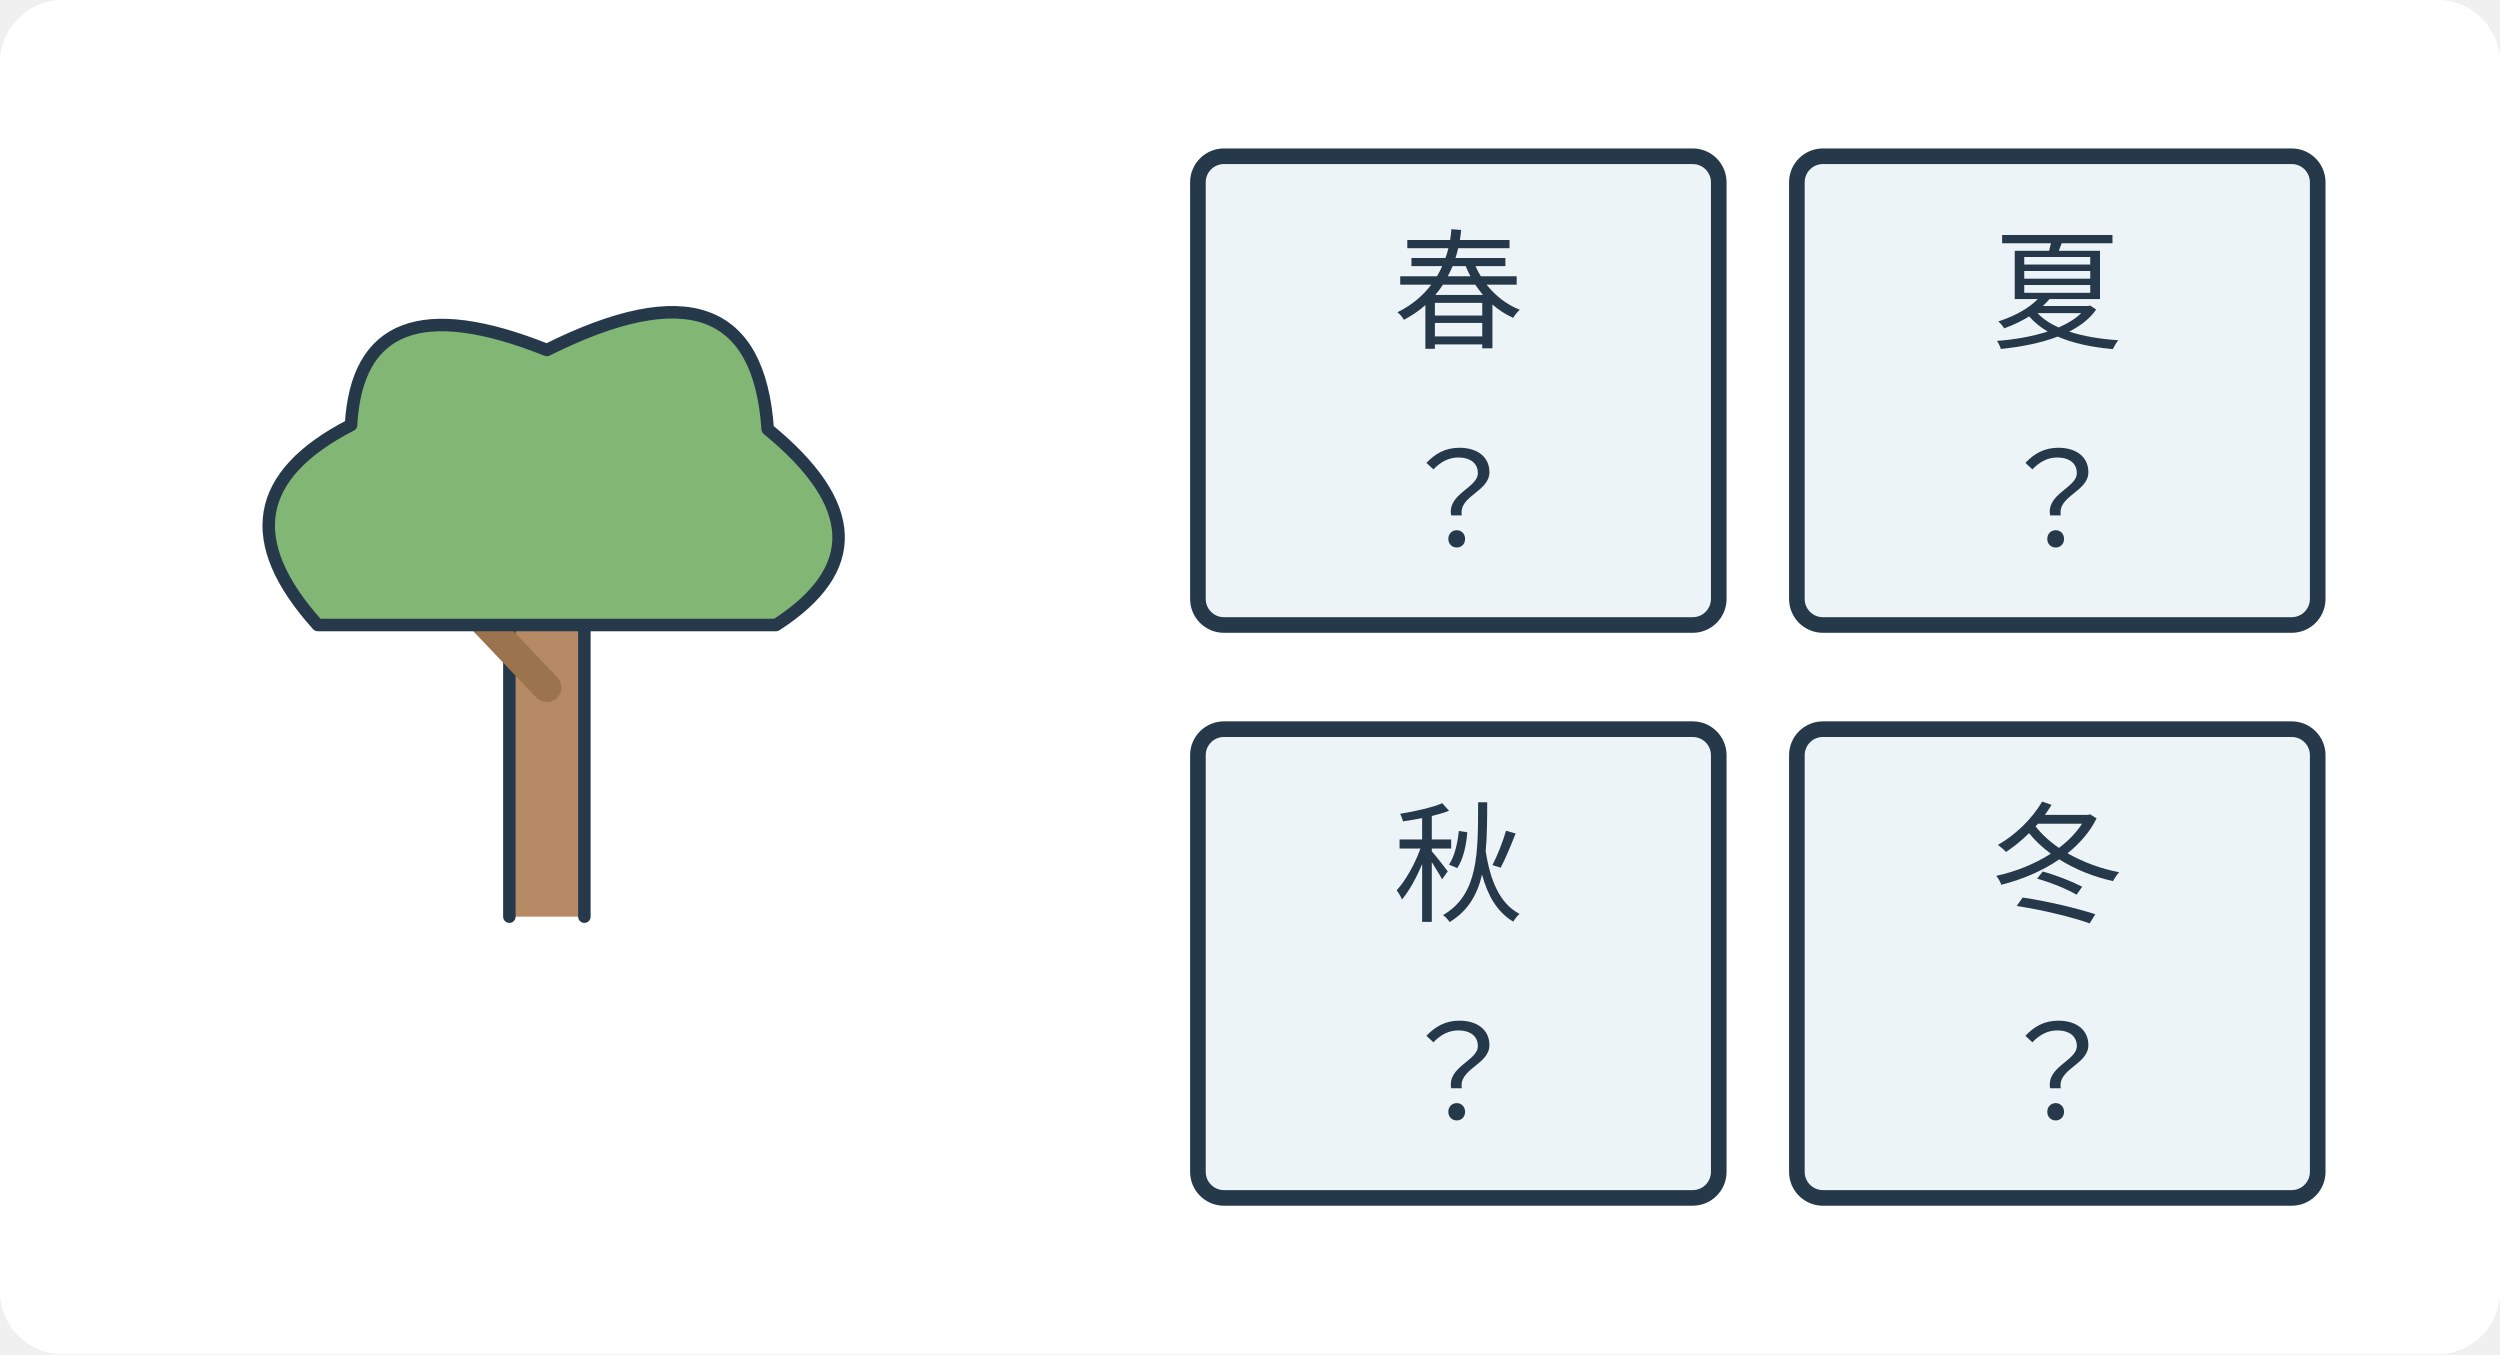
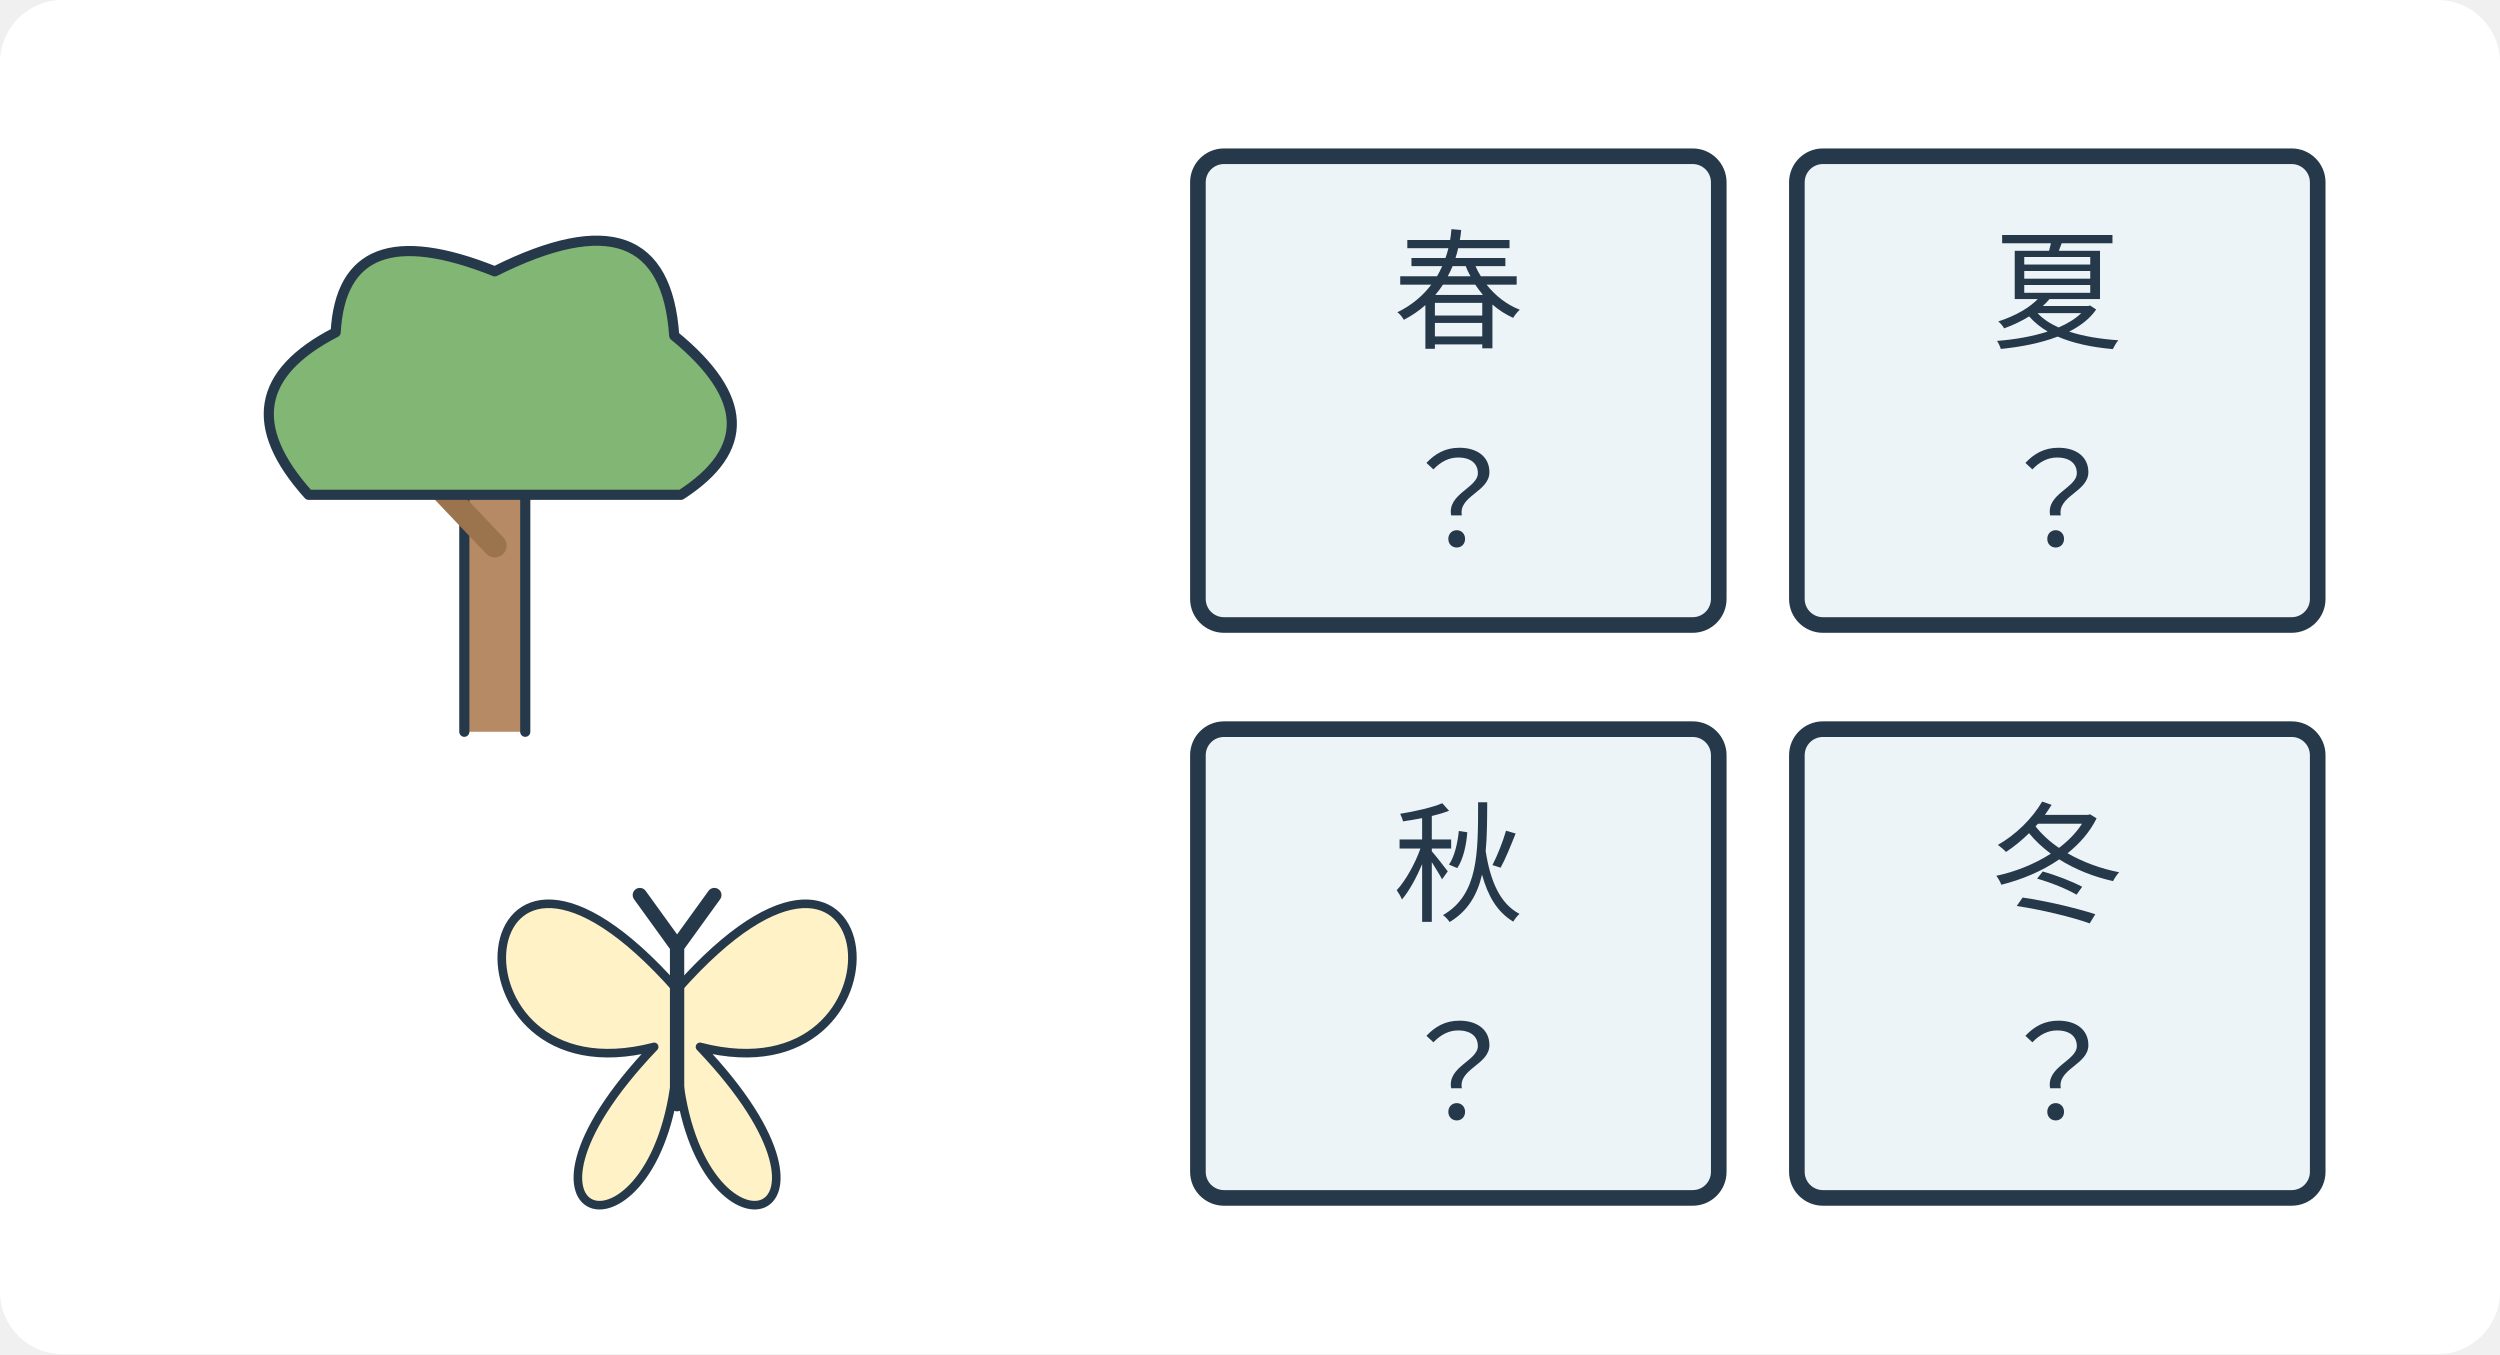
- <svg xmlns="http://www.w3.org/2000/svg" width="480" height="260" viewBox="0 0 480 260" role="img" aria-label="同じ木を季節ごとに観察するカード。春、夏、秋、冬の記録欄があり、観察結果はまだ空欄。">
+ <svg xmlns="http://www.w3.org/2000/svg" width="480" height="260" viewBox="0 0 480 260" role="img" aria-label="植物と動物を季節ごとに観察するカード。木とチョウ、春、夏、秋、冬の記録欄があり、観察結果はまだ空欄。">
  <rect width="480" height="260" rx="12" fill="#fff" />
  <g fill="#26394a" font-family="sans-serif">
-     <g transform="translate(105 120) scale(0.8)">
+     <g transform="translate(95 95) scale(0.65)">
      <path d="M-9 70V-15h18v85" fill="#b68a65" stroke="#26394a" stroke-width="3" stroke-linecap="round" stroke-linejoin="round" />
      <path d="M0 15l-38-40m38 20l38-32" fill="none" stroke="#9b744e" stroke-width="7" stroke-linecap="round" stroke-linejoin="round" />
      <path d="M-55 0Q-82-30-47-48Q-45-84 0-66Q50-91 53-47Q86-20 55 0Z" fill="#82b675" stroke="#26394a" stroke-width="3" stroke-linecap="round" stroke-linejoin="round" />
+     </g>
+     <g transform="translate(130 190) scale(0.55)">
+       <path d="M0 0C-75-85-85 40-8 20C-70 85-5 100 0 25C5 100 70 85 8 20C85 40 75-85 0 0" fill="#fff2c7" stroke="#26394a" stroke-width="3" stroke-linecap="round" stroke-linejoin="round" />
+       <path d="M0-15v55M0-15l-13-18M0-15l13-18" fill="none" stroke="#26394a" stroke-width="5" stroke-linecap="round" stroke-linejoin="round" />
    </g>
    <rect x="230" y="30" width="100" height="90" rx="5" fill="#edf4f8" stroke="#26394a" stroke-width="3" />
    <text x="280" y="65" font-size="25" text-anchor="middle">春</text>
    <text x="280" y="105" font-size="25" text-anchor="middle">？</text>
    <rect x="345" y="30" width="100" height="90" rx="5" fill="#edf4f8" stroke="#26394a" stroke-width="3" />
    <text x="395" y="65" font-size="25" text-anchor="middle">夏</text>
    <text x="395" y="105" font-size="25" text-anchor="middle">？</text>
    <rect x="230" y="140" width="100" height="90" rx="5" fill="#edf4f8" stroke="#26394a" stroke-width="3" />
    <text x="280" y="175" font-size="25" text-anchor="middle">秋</text>
    <text x="280" y="215" font-size="25" text-anchor="middle">？</text>
    <rect x="345" y="140" width="100" height="90" rx="5" fill="#edf4f8" stroke="#26394a" stroke-width="3" />
    <text x="395" y="175" font-size="25" text-anchor="middle">冬</text>
    <text x="395" y="215" font-size="25" text-anchor="middle">？</text>
  </g>
</svg>
